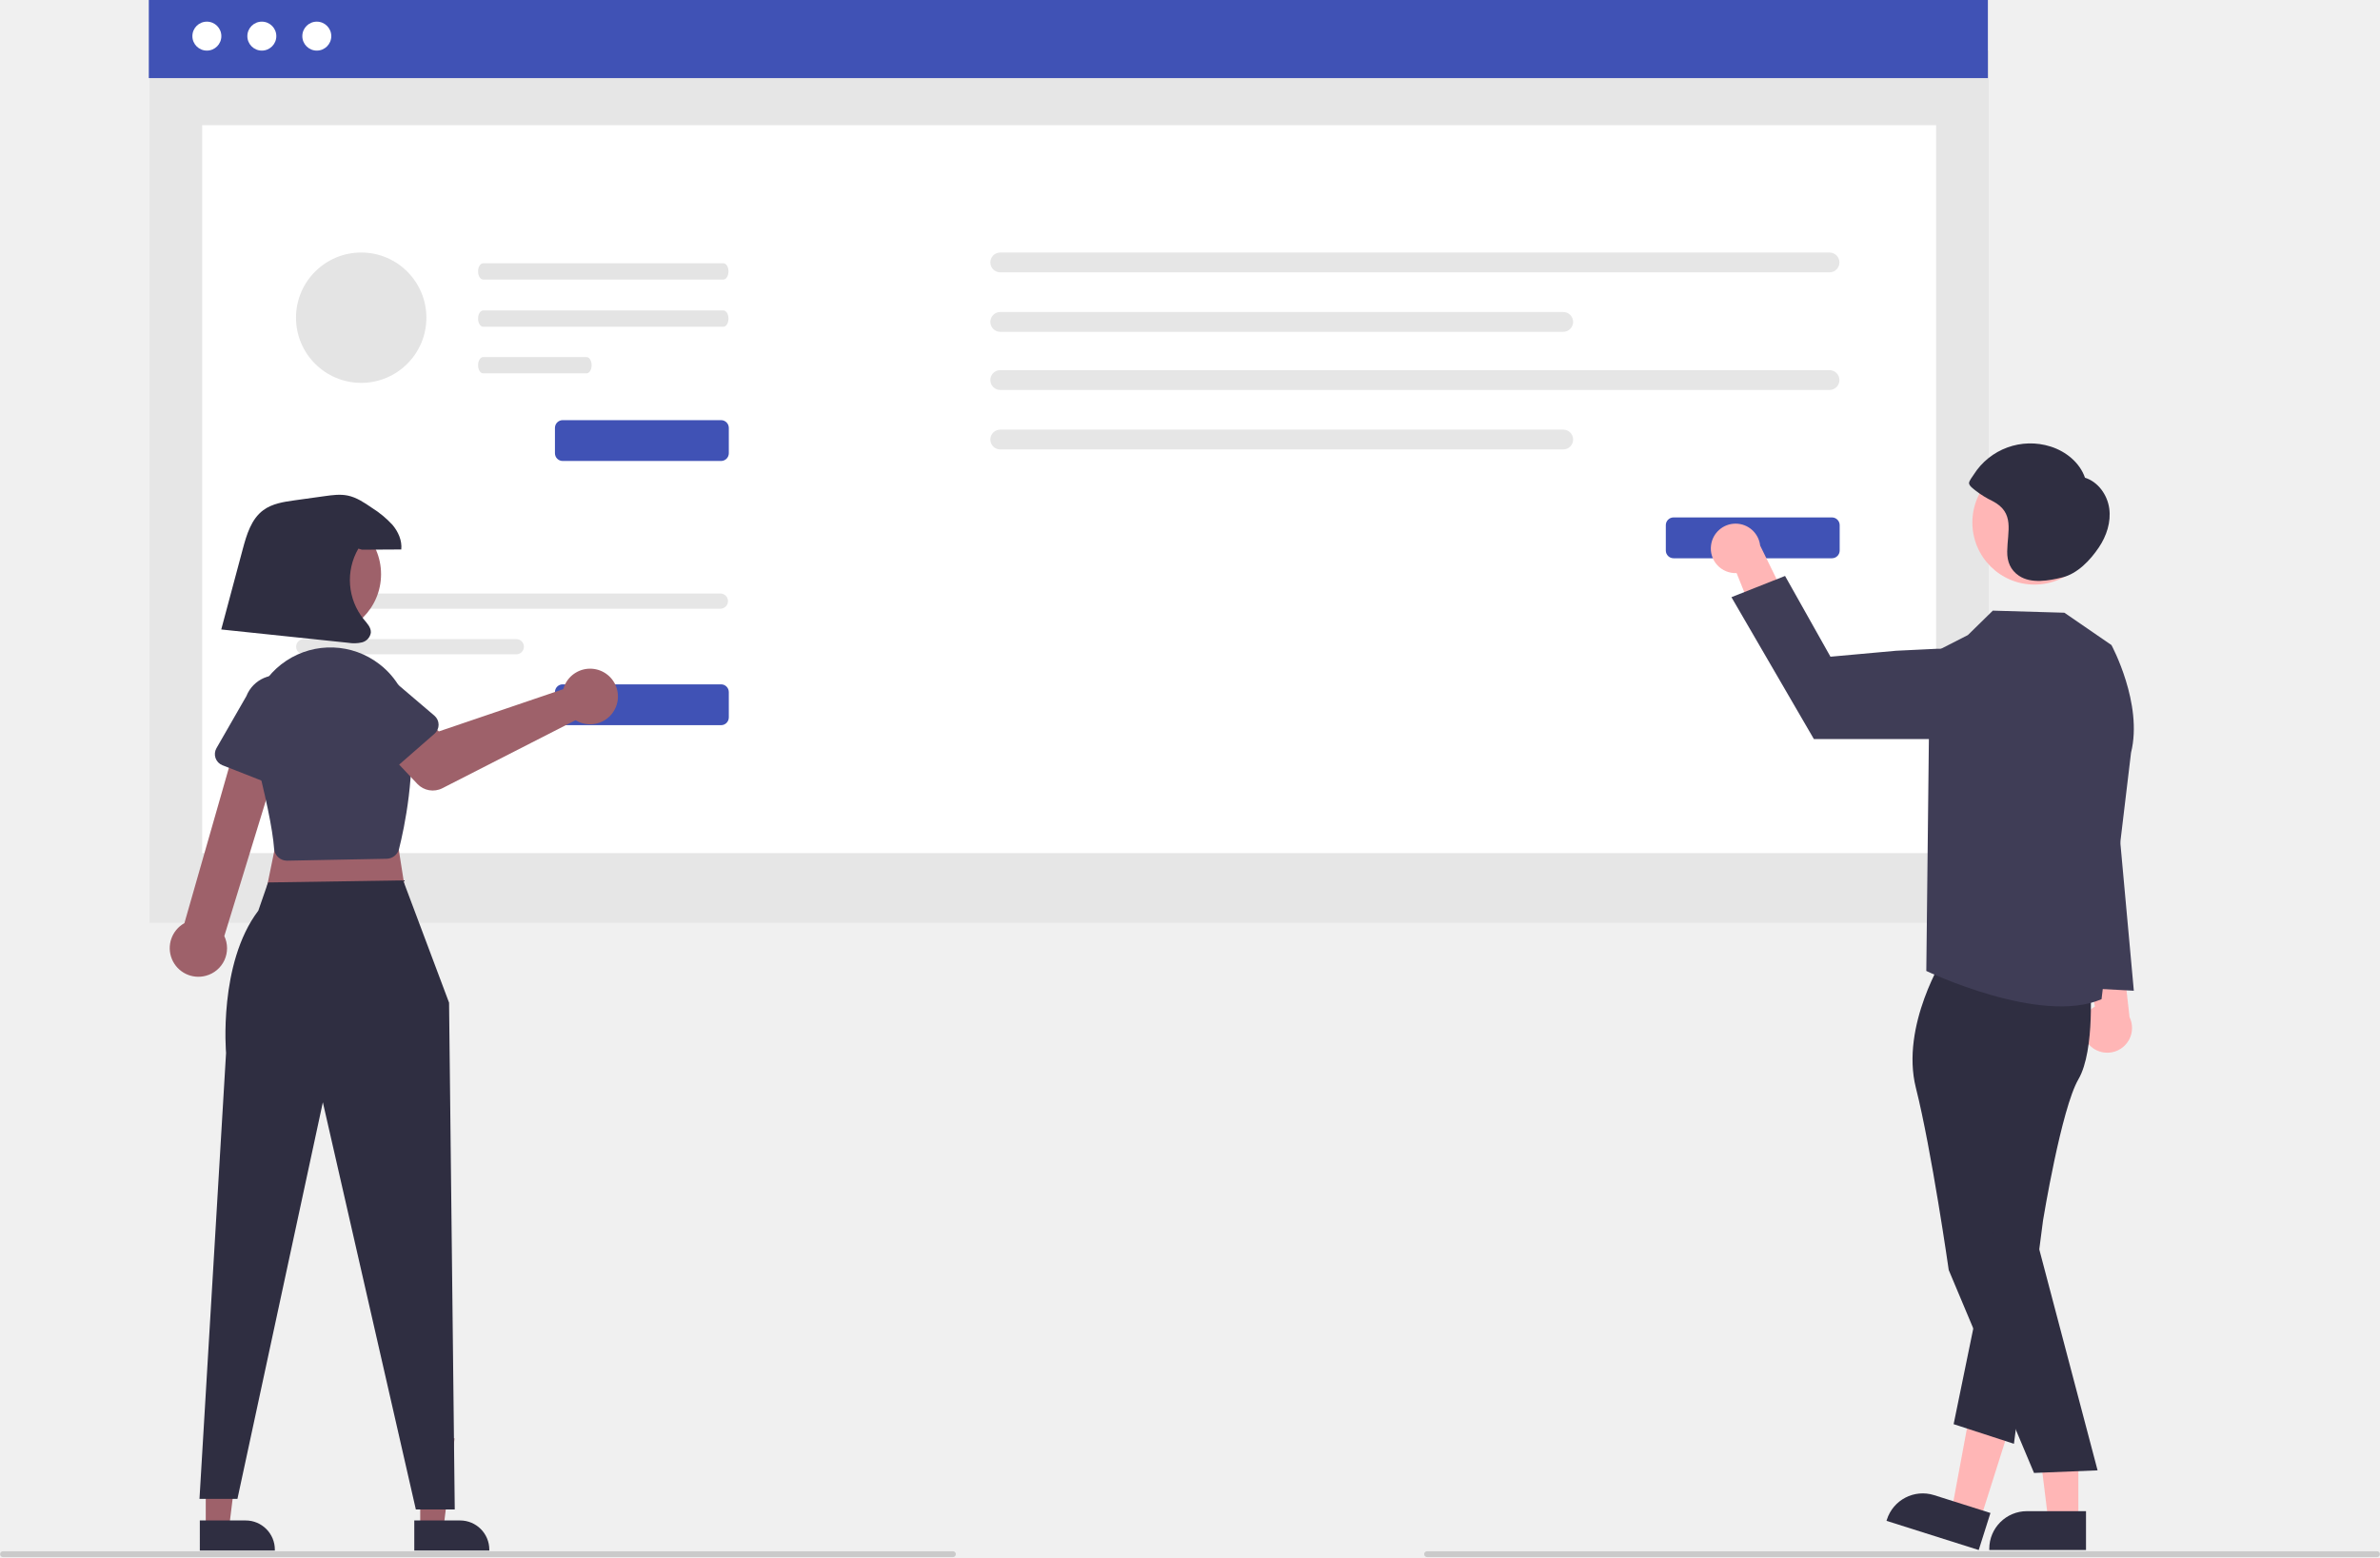
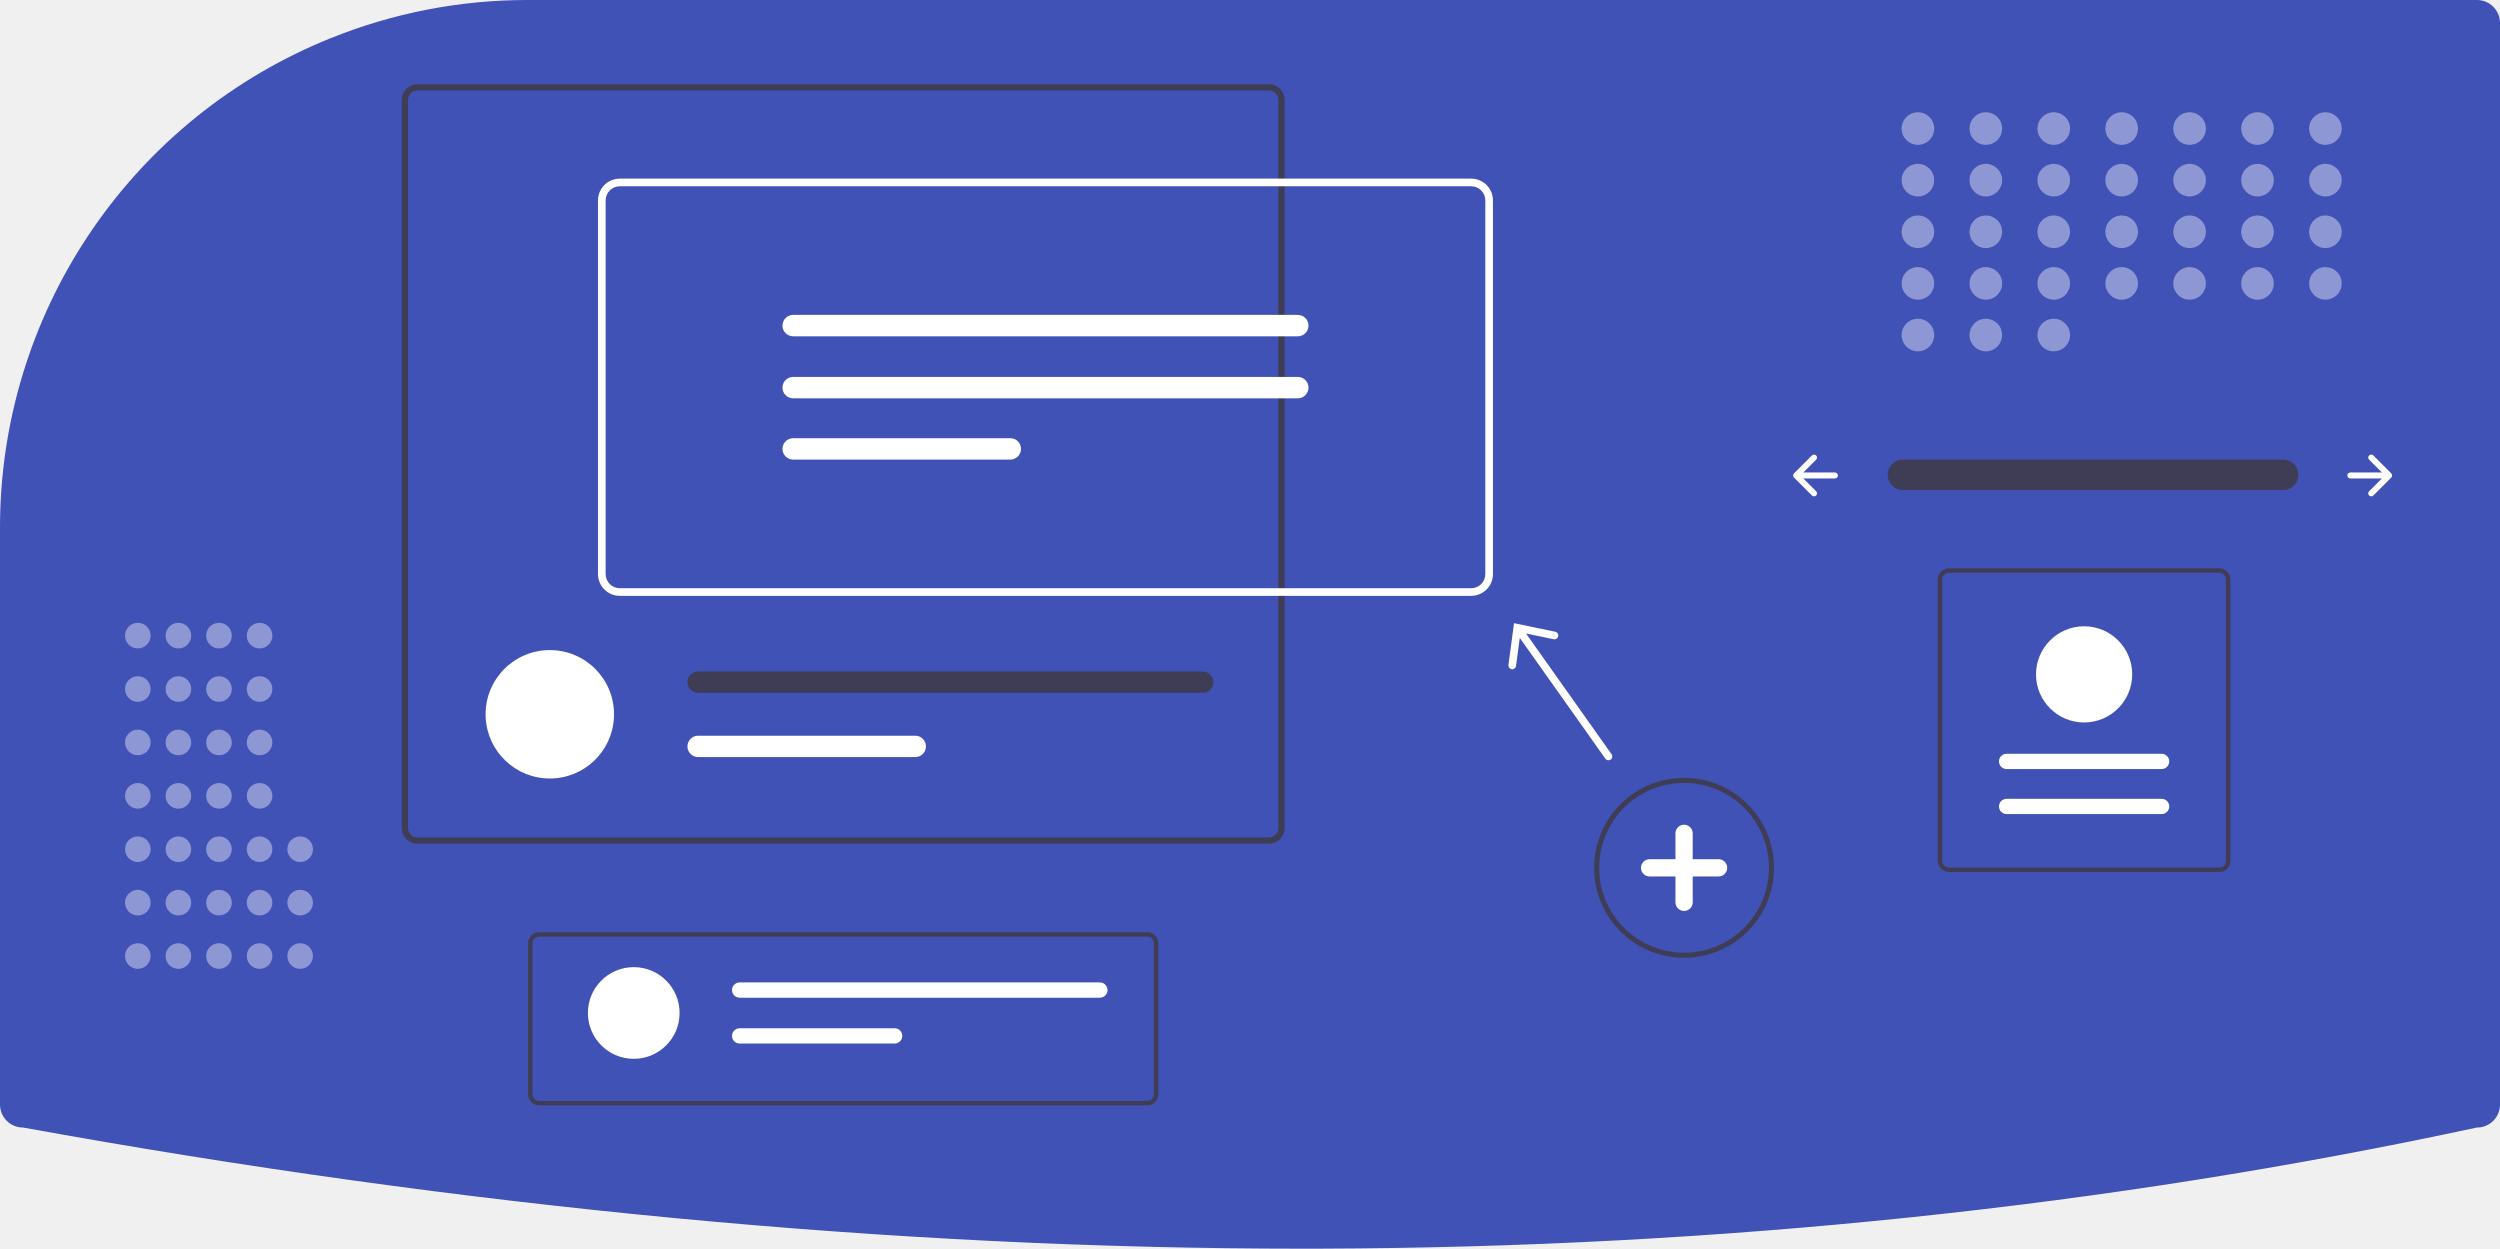
- <svg xmlns="http://www.w3.org/2000/svg" width="972.675" height="636.537" viewBox="0 0 972.675 636.537" role="img" artist="Katerina Limpitsouni" source="https://undraw.co/">
-   <path d="M967.084,558.393a10.056,10.056,0,0,1,2.728-15.176l-6.582-35.123,17.12,7.193,3.626,32.251a10.11,10.11,0,0,1-16.892,10.856Z" transform="translate(-113.6623 -131.7314)" fill="#ffb6b6" />
-   <rect id="f38b076b-59d8-4a3a-9764-ba710fdc09c8" data-name="Rectangle 62" x="61.138" y="20.606" width="751.606" height="356.65" fill="#e6e6e6" />
-   <rect id="a3e272cc-df3f-4d80-b321-62d216886f20" data-name="Rectangle 75" x="82.63" y="51.189" width="708.622" height="297.564" fill="#fff" />
-   <rect id="e835d13b-e721-4725-9202-bbf482b4bd3b" data-name="Rectangle 80" x="60.817" width="751.606" height="31.93" fill="#4052B5" />
-   <circle id="be4979c6-1dab-43b6-a6ee-71cd46d62419" data-name="Ellipse 90" cx="84.545" cy="14.769" r="5.918" fill="#fff" />
-   <circle id="b0ea5047-583b-4910-b1a7-8a4b76ab40b8" data-name="Ellipse 91" cx="107.009" cy="14.769" r="5.918" fill="#fff" />
-   <circle id="f37d9a3e-ad35-4554-bb71-f31101cbe222" data-name="Ellipse 92" cx="129.473" cy="14.769" r="5.918" fill="#fff" />
-   <path id="bb164f67-fbc5-46a9-bc53-51bf316e72eb-830" data-name="Path 142" d="M237.734,374.365a3.106,3.106,0,0,0,0,6.211h170.406a3.106,3.106,0,0,0,0-6.211Z" transform="translate(-113.6623 -131.7314)" fill="#e6e6e6" />
-   <path id="a443cdab-5007-48b4-8b70-6d9701024bb2-831" data-name="Path 143" d="M237.734,393a3.106,3.106,0,0,0,0,6.211h86.996a3.106,3.106,0,0,0,0-6.211Z" transform="translate(-113.6623 -131.7314)" fill="#e6e6e6" />
-   <path id="f7d6bd93-8cee-4d05-900c-0964279c7a84-832" data-name="Path 154" d="M408.355,428.181H343.623a3.166,3.166,0,0,1-3.162-3.162V414.648a3.166,3.166,0,0,1,3.162-3.162h64.731a3.166,3.166,0,0,1,3.162,3.162V425.019A3.166,3.166,0,0,1,408.355,428.181Z" transform="translate(-113.6623 -131.7314)" fill="#4052B5" />
-   <path id="b9375ed9-a91c-4567-8040-b14da9424350-833" data-name="Path 154" d="M408.355,320.181H343.623a3.166,3.166,0,0,1-3.162-3.162V306.648a3.166,3.166,0,0,1,3.162-3.162h64.731a3.166,3.166,0,0,1,3.162,3.162V317.019A3.166,3.166,0,0,1,408.355,320.181Z" transform="translate(-113.6623 -131.7314)" fill="#4052B5" />
-   <path id="e51c2c64-3ae5-421d-97d2-6993e1b4a0e1-834" data-name="Path 142" d="M522.45,234.962a4.052,4.052,0,0,0,0,8.104H861.361a4.052,4.052,0,0,0,0-8.104Z" transform="translate(-113.6623 -131.7314)" fill="#e6e6e6" />
-   <path id="bb6ebd78-ef21-4bf3-8138-c36b4f5ae8d3-835" data-name="Path 143" d="M522.45,259.277a4.052,4.052,0,0,0,0,8.104H752.524a4.052,4.052,0,0,0,0-8.104Z" transform="translate(-113.6623 -131.7314)" fill="#e6e6e6" />
-   <path id="b0279cb1-e051-4fdd-8ff4-a6bdaa244cb4-836" data-name="Path 142" d="M522.45,283.042a4.052,4.052,0,0,0,0,8.104H861.361a4.052,4.052,0,0,0,0-8.104Z" transform="translate(-113.6623 -131.7314)" fill="#e6e6e6" />
-   <path id="b8fe22d0-d29e-4fd2-8057-acce26acd380-837" data-name="Path 143" d="M522.45,307.358a4.052,4.052,0,0,0,0,8.104H752.524a4.052,4.052,0,0,0,0-8.104Z" transform="translate(-113.6623 -131.7314)" fill="#e6e6e6" />
-   <path id="e1b0698e-7706-4223-aefd-57a6dfde5692-838" data-name="Path 154" d="M862.355,359.948H797.623a3.166,3.166,0,0,1-3.162-3.162V346.414a3.166,3.166,0,0,1,3.162-3.162h64.731a3.166,3.166,0,0,1,3.162,3.162v10.371A3.166,3.166,0,0,1,862.355,359.948Z" transform="translate(-113.6623 -131.7314)" fill="#4052B5" />
-   <path id="f8f2501b-24d6-4bc5-9452-5f6747352c8d-839" data-name="Path 155" d="M311.127,239.351c-1.15.004-2.081,1.497-2.078,3.336.002,1.834.931,3.319,2.078,3.323h98.18c1.15-.004,2.081-1.497,2.078-3.336-.002-1.834-.931-3.319-2.078-3.323Z" transform="translate(-113.6623 -131.7314)" fill="#e4e4e4" />
-   <path id="bf240ba4-7ac6-4616-9791-82be96e2dade-840" data-name="Path 156" d="M311.127,258.643c-1.15.004-2.081,1.497-2.078,3.336.002,1.834.931,3.319,2.078,3.323h98.18c1.15-.004,2.081-1.497,2.078-3.336-.002-1.834-.931-3.319-2.078-3.323Z" transform="translate(-113.6623 -131.7314)" fill="#e4e4e4" />
-   <path id="a4452d36-433f-4f97-99ed-f04c2decb731-841" data-name="Path 157" d="M311.127,277.702c-1.15.004-2.081,1.497-2.078,3.336.002,1.834.931,3.319,2.078,3.323h42.247c1.15-.004,2.081-1.497,2.078-3.336-.002-1.834-.931-3.319-2.078-3.323Z" transform="translate(-113.6623 -131.7314)" fill="#e4e4e4" />
-   <circle cx="147.615" cy="129.872" r="26.642" fill="#e4e4e4" />
-   <path d="M812.935,354.671a10.056,10.056,0,0,0,10.453,11.335l13.316,33.161,10.577-15.263-14.266-29.151a10.11,10.11,0,0,0-20.079-.082Z" transform="translate(-113.6623 -131.7314)" fill="#ffb6b6" />
-   <polygon points="849.397 621.765 837.138 621.765 831.305 574.477 849.4 574.478 849.397 621.765" fill="#ffb6b6" />
-   <path d="M966.186,765.381l-39.531-.001v-.5A15.387,15.387,0,0,1,942.042,749.493h.001l24.144.001Z" transform="translate(-113.6623 -131.7314)" fill="#2f2e41" />
-   <polygon points="809.279 621.376 797.591 617.675 806.302 570.832 823.552 576.294 809.279 621.376" fill="#ffb6b6" />
-   <path d="M922.336,765.381l-37.687-11.932.151-.477A15.387,15.387,0,0,1,904.112,742.947l.001 0,23.018,7.288Z" transform="translate(-113.6623 -131.7314)" fill="#2f2e41" />
-   <path d="M908.421,522.381s-18.19,28.562-11.762,54.054,13.428,74.492,13.428,74.492l34.852,82.943,25.98-1.06-25.8-97.793,1.02-65.386s17.932-31.249,14.44-40.977S908.421,522.381,908.421,522.381Z" transform="translate(-113.6623 -131.7314)" fill="#2f2e41" />
-   <path d="M967.849,532.593s2.238,28.335-4.762,40.335-14.458,57.673-14.458,57.673l-11.898,91.346-24.644-8.02L933.101,611.585l16.517-80.504Z" transform="translate(-113.6623 -131.7314)" fill="#2f2e41" />
-   <path d="M976.586,395.427l-19.228-13.216-29.26-.85-10.19,9.99-15.55,7.941-1.44,129.364s46.565,22.319,71.617,11.546l12.051-100.774C989.586,419.427,976.586,395.427,976.586,395.427Z" transform="translate(-113.6623 -131.7314)" fill="#3f3d56" />
-   <path d="M906.264,433.861H854.976l-33.696-58.002,21.911-8.679,18.556,33.008,26.857-2.431,16.769-.811a18.468,18.468,0,0,1,19.222,20.697h0A18.49,18.49,0,0,1,906.264,433.861Z" transform="translate(-113.6623 -131.7314)" fill="#3f3d56" />
-   <circle cx="831.452" cy="213.606" r="25.37" fill="#ffb6b6" />
-   <path d="M975.683,339.566c-.779-5.57-4.551-10.858-9.916-12.546-2.131-6.189-7.776-10.745-14.012-12.731a27.372,27.372,0,0,0-31.467,11.477c-.477.75-1.945,2.594-1.904,3.49.052,1.137,1.792,2.312,2.666,3.029a39.086,39.086,0,0,0,6.97,4.302c9.123,4.73,6.086,12.162,5.962,20.585-.06,4.093,1.306,7.588,4.797,9.926,5.037,3.374,12.246,2.032,17.727.678,6.219-1.537,11.389-7,14.936-12.268C974.583,350.842,976.462,345.135,975.683,339.566Z" transform="translate(-113.6623 -131.7314)" fill="#2f2e41" />
-   <polygon points="862.197 296.725 872.069 405.008 840.352 403.307 862.197 296.725" fill="#3f3d56" />
-   <path d="M1085.147,768.269H696.853a1.191,1.191,0,0,1,0-2.381h388.294a1.191,1.191,0,0,1,0,2.381Z" transform="translate(-113.6623 -131.7314)" fill="#cacaca" />
-   <polygon points="84.089 624.666 93.598 624.666 98.122 587.987 84.087 587.987 84.089 624.666" fill="#9e616a" />
-   <path d="M195.326,753.293,214.053,753.292h.001a11.935,11.935,0,0,1,11.935,11.934v.388l-30.662.001Z" transform="translate(-113.6623 -131.7314)" fill="#2f2e41" />
-   <polygon points="171.738 624.666 181.247 624.666 185.771 587.987 171.736 587.987 171.738 624.666" fill="#9e616a" />
-   <path d="M282.974,753.293l18.727-.001h.001a11.935,11.935,0,0,1,11.935,11.934v.388l-30.662.001Z" transform="translate(-113.6623 -131.7314)" fill="#2f2e41" />
-   <polygon points="160.256 329.996 166.461 369.554 107.512 370.33 115.268 332.323 160.256 329.996" fill="#9e616a" />
-   <path d="M278.413,491.627l18.775,49.993,2.327,207.179H283.614l-38.007-166.457-34.904,162.112H195.19l10.859-182.279s-3.202-36.585,13.186-58.174l3.989-11.525Z" transform="translate(-113.6623 -131.7314)" fill="#2f2e41" />
-   <path d="M197.878,530.599a11.637,11.637,0,0,0,7.456-16.211l25.078-81.761-18.446-3.656-22.936,80.142a11.7,11.7,0,0,0,8.848,21.486Z" transform="translate(-113.6623 -131.7314)" fill="#9e616a" />
-   <path d="M230.953,483.575a5.285,5.285,0,0,1-1.025-.101h0a5.301,5.301,0,0,1-4.246-4.803c-.583-7.984-3.472-21.88-8.587-41.305a32.691,32.691,0,0,1,51.621-34.137,32.269,32.269,0,0,1,12.45,22.068c2.542,22.388-2.251,44.865-4.429,53.49a5.312,5.312,0,0,1-5.035,4.002L231.066,483.574C231.028,483.575,230.991,483.575,230.953,483.575Z" transform="translate(-113.6623 -131.7314)" fill="#3f3d56" />
-   <path d="M344.481,411.757a11.402,11.402,0,0,0-.6,1.692l-50.864,17.284-9.828-8.586-14.897,13.139,15.922,16.891a8.666,8.666,0,0,0,10.248,1.773l54.428-27.802a11.371,11.371,0,1,0-4.409-14.392Z" transform="translate(-113.6623 -131.7314)" fill="#9e616a" />
-   <path d="M291.244,431.678l-18.542,16.195a4.875,4.875,0,0,1-7.308-1.037l-13.263-20.653a13.537,13.537,0,0,1,20.444-17.751l18.624,15.864a4.875,4.875,0,0,1,.045,7.381Z" transform="translate(-113.6623 -131.7314)" fill="#3f3d56" />
-   <path d="M227.482,453.561l-22.914-9.002a4.875,4.875,0,0,1-2.445-6.965l12.226-21.283a13.537,13.537,0,0,1,25.171,9.974l-5.506,23.837a4.875,4.875,0,0,1-6.531,3.438Z" transform="translate(-113.6623 -131.7314)" fill="#3f3d56" />
-   <circle cx="130.806" cy="234.729" r="24.925" fill="#9e616a" />
-   <path d="M503.147,768.269H114.853a1.191,1.191,0,0,1,0-2.381H503.147a1.191,1.191,0,0,1,0,2.381Z" transform="translate(-113.6623 -131.7314)" fill="#cacaca" />
-   <path d="M261.614,356.441q8.021-.045,16.043-.09c.38-3.645-1.242-7.271-3.605-10.071a41.058,41.058,0,0,0-8.446-6.982c-3.067-2.105-6.245-4.258-9.892-4.994-3.057-.617-6.216-.189-9.304.241q-6.143.854-12.285,1.708c-4.495.625-9.198,1.332-12.849,4.028-4.938,3.646-6.826,10.034-8.413,15.962l-8.782,32.816,51.871,5.441a14.261,14.261,0,0,0,5.653-.164,4.859,4.859,0,0,0,3.615-3.952c.149-2.115-1.529-3.847-2.892-5.472a25.562,25.562,0,0,1-2.205-28.906Z" transform="translate(-113.6623 -131.7314)" fill="#2f2e41" />
+ <svg xmlns="http://www.w3.org/2000/svg" width="980" height="489.48" viewBox="0 0 980 489.48" role="img" artist="Katerina Limpitsouni" source="https://undraw.co/">
+   <path d="M317.06,205.26a205.979,205.979,0,0,0-77.685,15.067c-.994.407-1.991.816-2.988,1.235A206.781,206.781,0,0,0,110,412.32v225.94a9.01,9.01,0,0,0,9,9l.179.016c173.467,31.502,342.106,47.465,501.372,47.465q3.582,0,7.156-.011c156.555-.477,308.994-16.439,453.083-47.447l.21-.022a9.01,9.01,0,0,0,9-9v-424a9.01,9.01,0,0,0-9-9Z" transform="translate(-110 -205.2598)" fill="#4052B5" />
+   <path id="f4300551-56ef-4356-8f30-d0080b223343-43" data-name="Path 40" d="M855.799,385.452a5.947,5.947,0,0,0,0,11.892H1004.885a5.947,5.947,0,1,0,.195-11.892q-.098-.002-.195,0Z" transform="translate(-110 -205.2598)" fill="#3f3d56" />
+   <path d="M1038.694,383.797a1.17,1.17,0,0,0,0,1.655l5.023,5.023H1031.331a1.17,1.17,0,1,0,0,2.34H1043.717l-5.023,5.023a1.17,1.17,0,1,0,1.655,1.655l7.02-7.02a1.17,1.17,0,0,0,0-1.655l-7.02-7.02A1.17,1.17,0,0,0,1038.694,383.797Z" transform="translate(-110 -205.2598)" fill="#fff" />
+   <path d="M821.927,383.797a1.17,1.17,0,0,1,0,1.655l-5.023,5.023h12.386a1.17,1.17,0,1,1,0,2.34H816.905l5.023,5.023a1.17,1.17,0,0,1-1.655,1.655l-7.02-7.02a1.17,1.17,0,0,1,0-1.655l7.02-7.02A1.17,1.17,0,0,1,821.927,383.797Z" transform="translate(-110 -205.2598)" fill="#fff" />
+   <g opacity="0.4">
+     <circle cx="751.82" cy="50.39" r="6.39" fill="#fff" />
+     <circle cx="778.445" cy="50.39" r="6.39" fill="#fff" />
+     <circle cx="805.069" cy="50.39" r="6.39" fill="#fff" />
+     <circle cx="831.694" cy="50.39" r="6.39" fill="#fff" />
+     <circle cx="858.318" cy="50.39" r="6.39" fill="#fff" />
+     <circle cx="884.943" cy="50.39" r="6.39" fill="#fff" />
+     <circle cx="911.567" cy="50.39" r="6.39" fill="#fff" />
+     <circle cx="751.82" cy="70.625" r="6.39" fill="#fff" />
+     <circle cx="778.445" cy="70.625" r="6.39" fill="#fff" />
+     <circle cx="805.069" cy="70.625" r="6.39" fill="#fff" />
+     <circle cx="831.694" cy="70.625" r="6.39" fill="#fff" />
+     <circle cx="858.318" cy="70.625" r="6.39" fill="#fff" />
+     <circle cx="884.943" cy="70.625" r="6.39" fill="#fff" />
+     <circle cx="911.567" cy="70.625" r="6.39" fill="#fff" />
+     <circle cx="751.82" cy="90.859" r="6.39" fill="#fff" />
+     <circle cx="778.445" cy="90.859" r="6.39" fill="#fff" />
+     <circle cx="805.069" cy="90.859" r="6.39" fill="#fff" />
+     <circle cx="831.694" cy="90.859" r="6.39" fill="#fff" />
+     <circle cx="858.318" cy="90.859" r="6.39" fill="#fff" />
+     <circle cx="884.943" cy="90.859" r="6.39" fill="#fff" />
+     <circle cx="911.567" cy="90.859" r="6.39" fill="#fff" />
+     <circle cx="751.82" cy="111.094" r="6.39" fill="#fff" />
+     <circle cx="778.445" cy="111.094" r="6.39" fill="#fff" />
+     <circle cx="751.82" cy="131.329" r="6.39" fill="#fff" />
+     <circle cx="778.445" cy="131.329" r="6.39" fill="#fff" />
+     <circle cx="805.069" cy="131.329" r="6.39" fill="#fff" />
+     <circle cx="805.069" cy="111.094" r="6.39" fill="#fff" />
+     <circle cx="831.694" cy="111.094" r="6.39" fill="#fff" />
+     <circle cx="858.318" cy="111.094" r="6.39" fill="#fff" />
+     <circle cx="884.943" cy="111.094" r="6.39" fill="#fff" />
+     <circle cx="911.567" cy="111.094" r="6.39" fill="#fff" />
+   </g>
+   <path d="M770.157,580.719a35.272,35.272,0,1,1,35.272-35.272A35.313,35.313,0,0,1,770.157,580.719Zm0-68.545a33.272,33.272,0,1,0,33.272,33.272A33.31,33.31,0,0,0,770.157,512.174Z" transform="translate(-110 -205.2598)" fill="#3f3d56" />
+   <path d="M783.681,542.065H773.538V531.923a3.381,3.381,0,0,0-6.762,0v10.142H756.634a3.381,3.381,0,0,0,0,6.762h10.142v10.142a3.381,3.381,0,0,0,6.762,0V548.827h10.142a3.381,3.381,0,1,0,0-6.762Z" transform="translate(-110 -205.2598)" fill="#fff" />
+   <g opacity="0.4">
+     <circle cx="54.024" cy="374.766" r="5.024" fill="#fff" />
+     <circle cx="54.024" cy="353.833" r="5.024" fill="#fff" />
+     <circle cx="54.024" cy="332.9" r="5.024" fill="#fff" />
+     <circle cx="54.024" cy="311.967" r="5.024" fill="#fff" />
+     <circle cx="54.024" cy="291.034" r="5.024" fill="#fff" />
+     <circle cx="54.024" cy="270.101" r="5.024" fill="#fff" />
+     <circle cx="54.024" cy="249.168" r="5.024" fill="#fff" />
+     <circle cx="69.933" cy="374.766" r="5.024" fill="#fff" />
+     <circle cx="69.933" cy="353.833" r="5.024" fill="#fff" />
+     <circle cx="69.933" cy="332.9" r="5.024" fill="#fff" />
+     <circle cx="69.933" cy="311.967" r="5.024" fill="#fff" />
+     <circle cx="69.933" cy="291.034" r="5.024" fill="#fff" />
+     <circle cx="69.933" cy="270.101" r="5.024" fill="#fff" />
+     <circle cx="69.933" cy="249.168" r="5.024" fill="#fff" />
+     <circle cx="85.842" cy="374.766" r="5.024" fill="#fff" />
+     <circle cx="85.842" cy="353.833" r="5.024" fill="#fff" />
+     <circle cx="85.842" cy="332.9" r="5.024" fill="#fff" />
+     <circle cx="85.842" cy="311.967" r="5.024" fill="#fff" />
+     <circle cx="85.842" cy="291.034" r="5.024" fill="#fff" />
+     <circle cx="85.842" cy="270.101" r="5.024" fill="#fff" />
+     <circle cx="85.842" cy="249.168" r="5.024" fill="#fff" />
+     <circle cx="101.751" cy="374.766" r="5.024" fill="#fff" />
+     <circle cx="101.751" cy="353.833" r="5.024" fill="#fff" />
+     <circle cx="117.66" cy="374.766" r="5.024" fill="#fff" />
+     <circle cx="117.66" cy="353.833" r="5.024" fill="#fff" />
+     <circle cx="117.66" cy="332.9" r="5.024" fill="#fff" />
+     <circle cx="101.751" cy="332.9" r="5.024" fill="#fff" />
+     <circle cx="101.751" cy="311.967" r="5.024" fill="#fff" />
+     <circle cx="101.751" cy="291.034" r="5.024" fill="#fff" />
+     <circle cx="101.751" cy="270.101" r="5.024" fill="#fff" />
+     <circle cx="101.751" cy="249.168" r="5.024" fill="#fff" />
+   </g>
+   <path d="M607.408,238.262H273.666a6.189,6.189,0,0,0-6.182,6.182v285.383a6.189,6.189,0,0,0,6.182,6.182H607.408a6.189,6.189,0,0,0,6.182-6.182V244.444A6.189,6.189,0,0,0,607.408,238.262Zm3.705,291.566a3.718,3.718,0,0,1-3.705,3.716H273.666a3.711,3.711,0,0,1-3.705-3.716V244.444a3.711,3.711,0,0,1,3.705-3.716H607.408a3.718,3.718,0,0,1,3.705,3.716Z" transform="translate(-110 -205.2598)" fill="#3f3d56" />
+   <path d="M350.702,485.266c0,.44-.012.88-.035,1.308a25.175,25.175,0,0,1-50.281,0c-.023-.428-.035-.868-.035-1.308a25.175,25.175,0,1,1,50.35,0Z" transform="translate(-110 -205.2598)" fill="#fff" />
+   <path d="M581.475,468.479H383.663a4.197,4.197,0,0,0,0,8.394H581.475a4.197,4.197,0,0,0,0-8.394Z" transform="translate(-110 -205.2598)" fill="#3f3d56" />
+   <path d="M468.78,493.66H383.663a4.191,4.191,0,0,0,0,8.382h85.117a4.191,4.191,0,1,0,0-8.382Z" transform="translate(-110 -205.2598)" fill="#fff" />
+   <path d="M686.698,438.841H352.958a8.559,8.559,0,0,1-8.549-8.55V283.829a8.559,8.559,0,0,1,8.549-8.549H686.698a8.559,8.559,0,0,1,8.549,8.549V430.291A8.559,8.559,0,0,1,686.698,438.841ZM352.958,278.28a5.555,5.555,0,0,0-5.549,5.549V430.291a5.556,5.556,0,0,0,5.549,5.55H686.698a5.556,5.556,0,0,0,5.549-5.55V283.829a5.555,5.555,0,0,0-5.549-5.549Z" transform="translate(-110 -205.2598)" fill="#fff" />
+   <path d="M420.924,328.699a4.196,4.196,0,1,0,0,8.392H618.732a4.196,4.196,0,1,0,0-8.392Z" transform="translate(-110 -205.2598)" fill="#fff" />
+   <path d="M420.924,353.012a4.196,4.196,0,0,0,0,8.392H618.732a4.196,4.196,0,0,0,0-8.392Z" transform="translate(-110 -205.2598)" fill="#fff" />
+   <path d="M420.924,377.03a4.196,4.196,0,0,0,0,8.392h85.117a4.196,4.196,0,0,0,0-8.392Z" transform="translate(-110 -205.2598)" fill="#fff" />
+   <path d="M741.724,500.893l-33.52-47.307,10.851,2.261a1.501,1.501,0,1,0,.612-2.939l-16.171-3.366-2.183,16.371a1.501,1.501,0,1,0,2.976.396l1.463-10.993L739.276,502.627a1.5,1.5,0,1,0,2.447-1.734Z" transform="translate(-110 -205.2598)" fill="#fff" />
+   <path d="M559.666,638.58H321.409a4.417,4.417,0,0,1-4.412-4.412V575.067a4.417,4.417,0,0,1,4.412-4.412h238.257a4.417,4.417,0,0,1,4.412,4.412v59.101A4.417,4.417,0,0,1,559.666,638.58Zm-238.257-66.161a2.65,2.65,0,0,0-2.647,2.647v59.101a2.65,2.65,0,0,0,2.647,2.647h238.257a2.65,2.65,0,0,0,2.647-2.647V575.067a2.65,2.65,0,0,0-2.647-2.647Z" transform="translate(-110 -205.2598)" fill="#3f3d56" />
+   <circle cx="248.429" cy="397.09" r="17.973" fill="#fff" />
+   <path d="M399.938,590.368a2.995,2.995,0,1,0,0,5.991H541.153a2.995,2.995,0,1,0,0-5.991Z" transform="translate(-110 -205.2598)" fill="#fff" />
+   <path d="M399.938,608.341a2.995,2.995,0,1,0,0,5.991H460.703a2.995,2.995,0,1,0,0-5.991Z" transform="translate(-110 -205.2598)" fill="#fff" />
+   <path d="M874.024,428.016H979.917a4.417,4.417,0,0,1,4.412,4.412V542.71a4.417,4.417,0,0,1-4.412,4.412H874.024a4.417,4.417,0,0,1-4.412-4.412V432.428A4.417,4.417,0,0,1,874.024,428.016ZM979.917,545.358a2.65,2.65,0,0,0,2.647-2.647V432.428a2.65,2.65,0,0,0-2.647-2.647H874.024a2.65,2.65,0,0,0-2.647,2.647V542.71a2.65,2.65,0,0,0,2.647,2.647Z" transform="translate(-110 -205.2598)" fill="#3f3d56" />
+   <path d="M957.353,524.38a2.995,2.995,0,0,0,0-5.991H896.588a2.995,2.995,0,0,0,0,5.991Z" transform="translate(-110 -205.2598)" fill="#fff" />
+   <path d="M957.353,506.731a2.995,2.995,0,1,0,0-5.991H896.588a2.995,2.995,0,1,0,0,5.991Z" transform="translate(-110 -205.2598)" fill="#fff" />
+   <path d="M926.97,450.758a18.855,18.855,0,1,1-18.855,18.855A18.876,18.876,0,0,1,926.97,450.758Z" transform="translate(-110 -205.2598)" fill="#fff" />
</svg>
